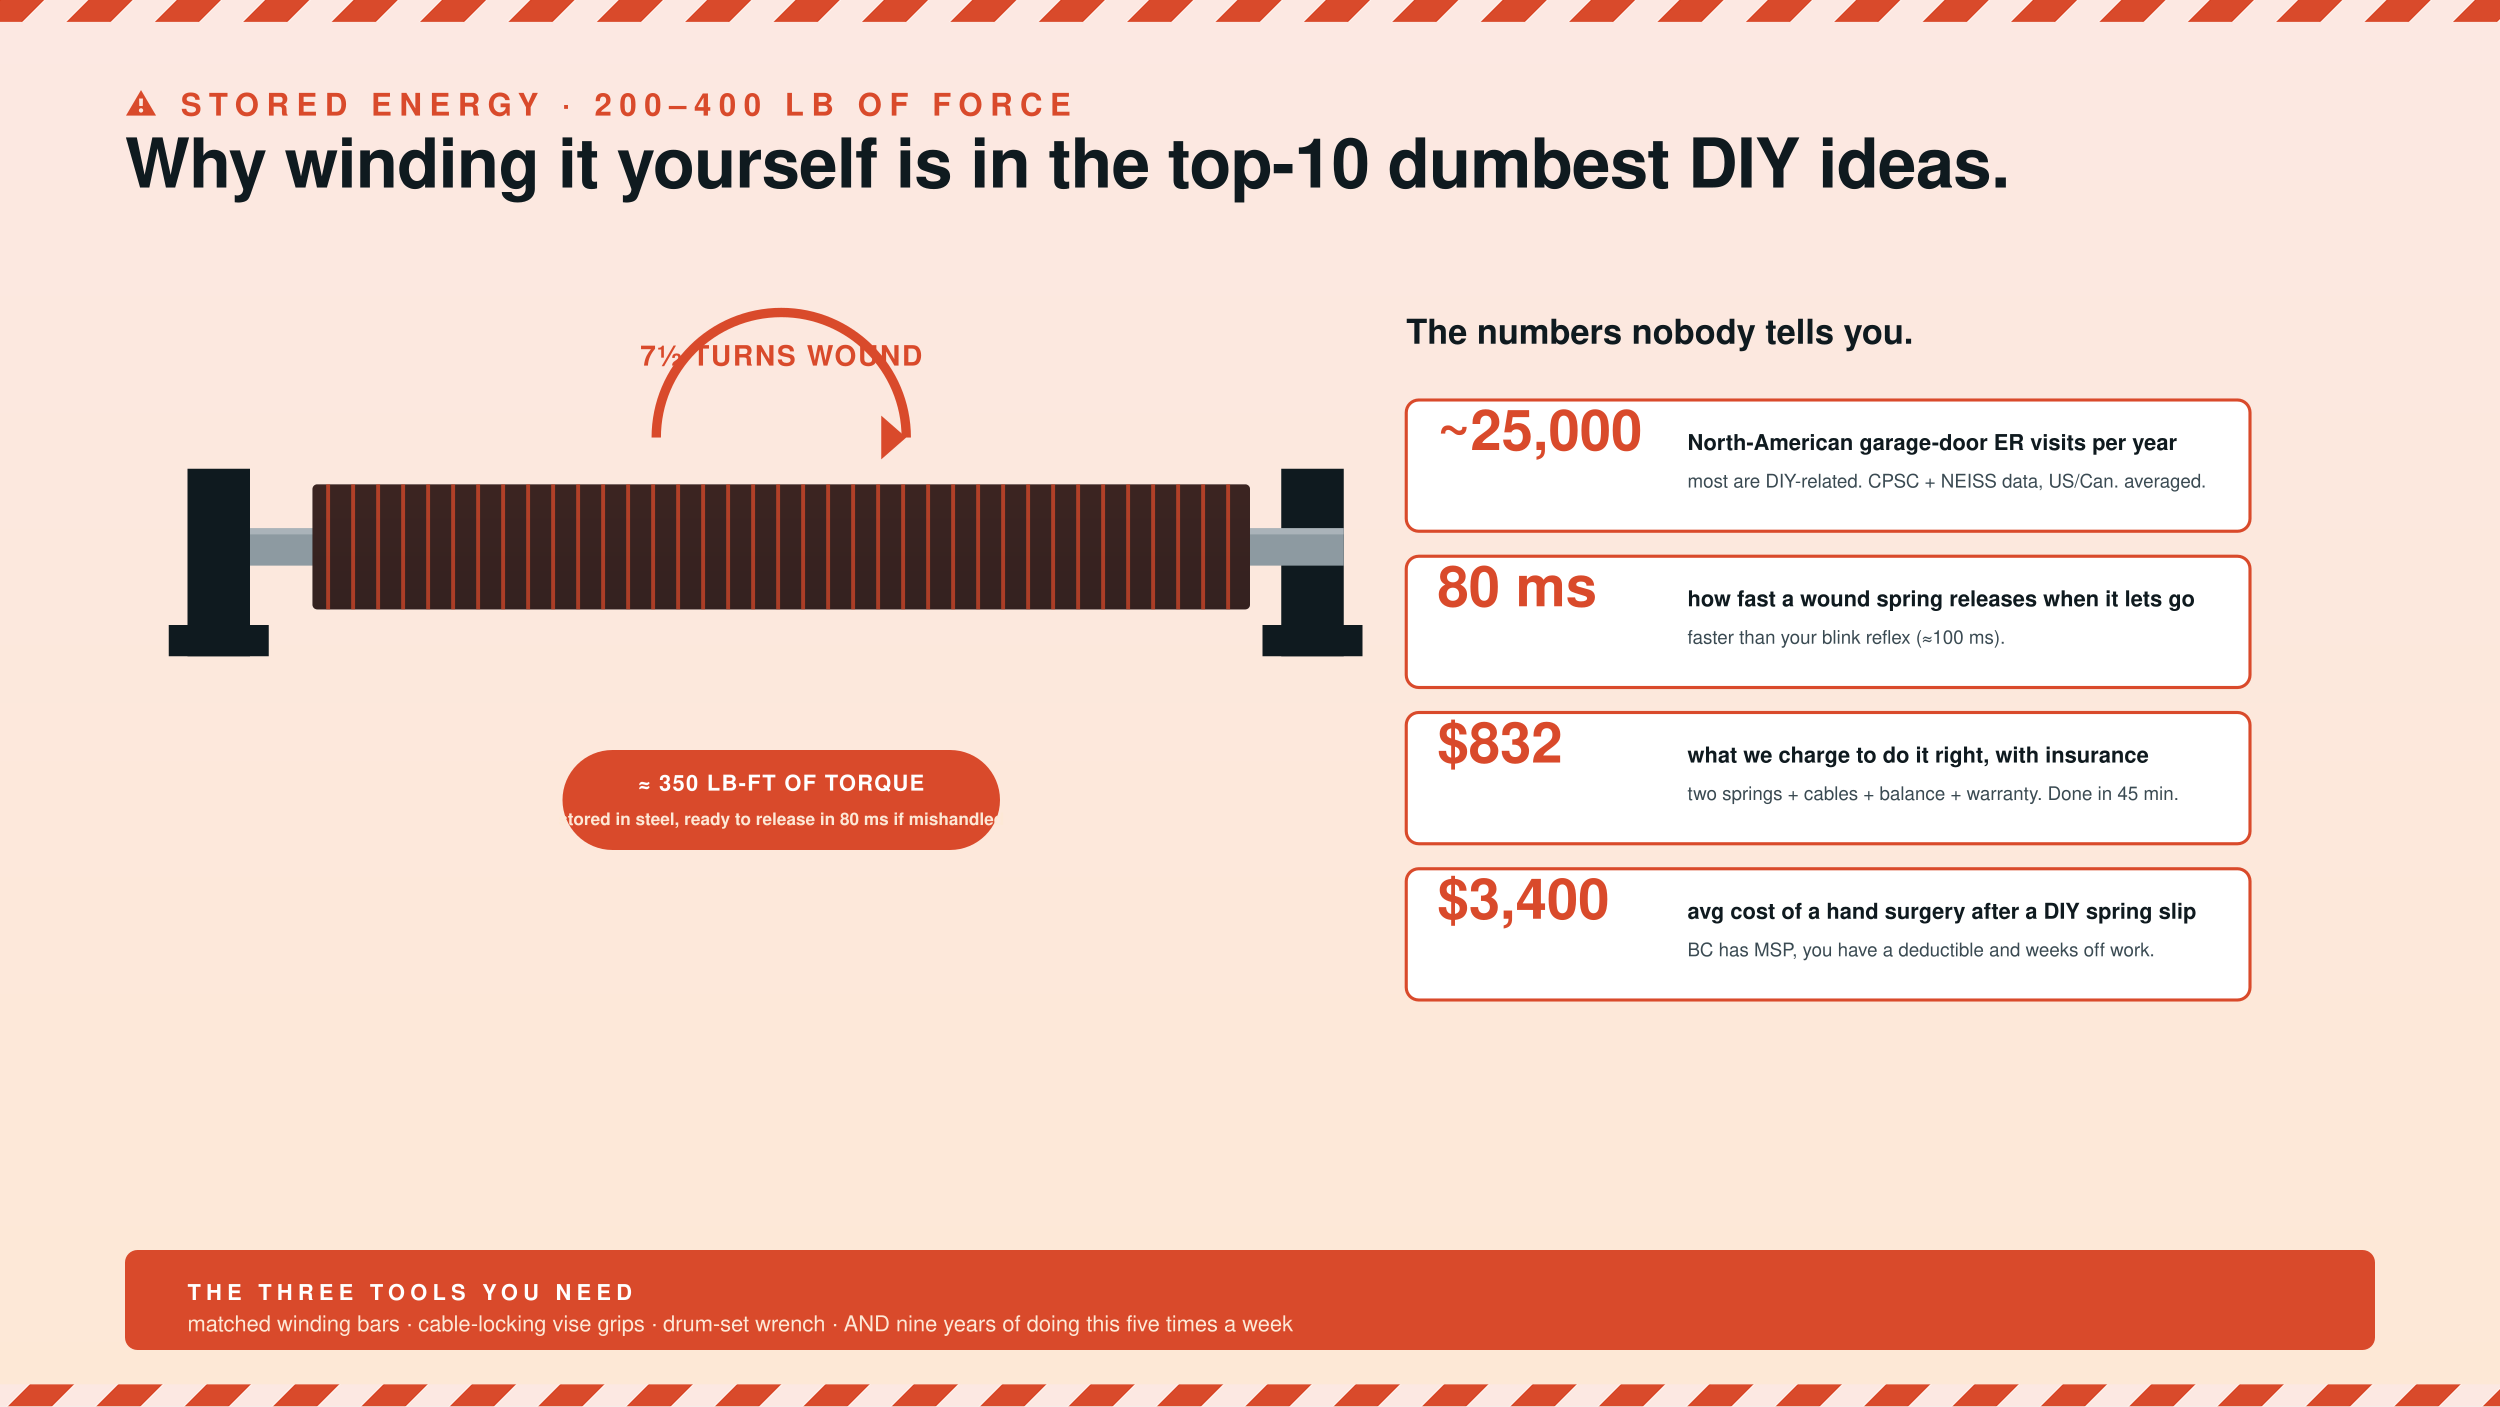
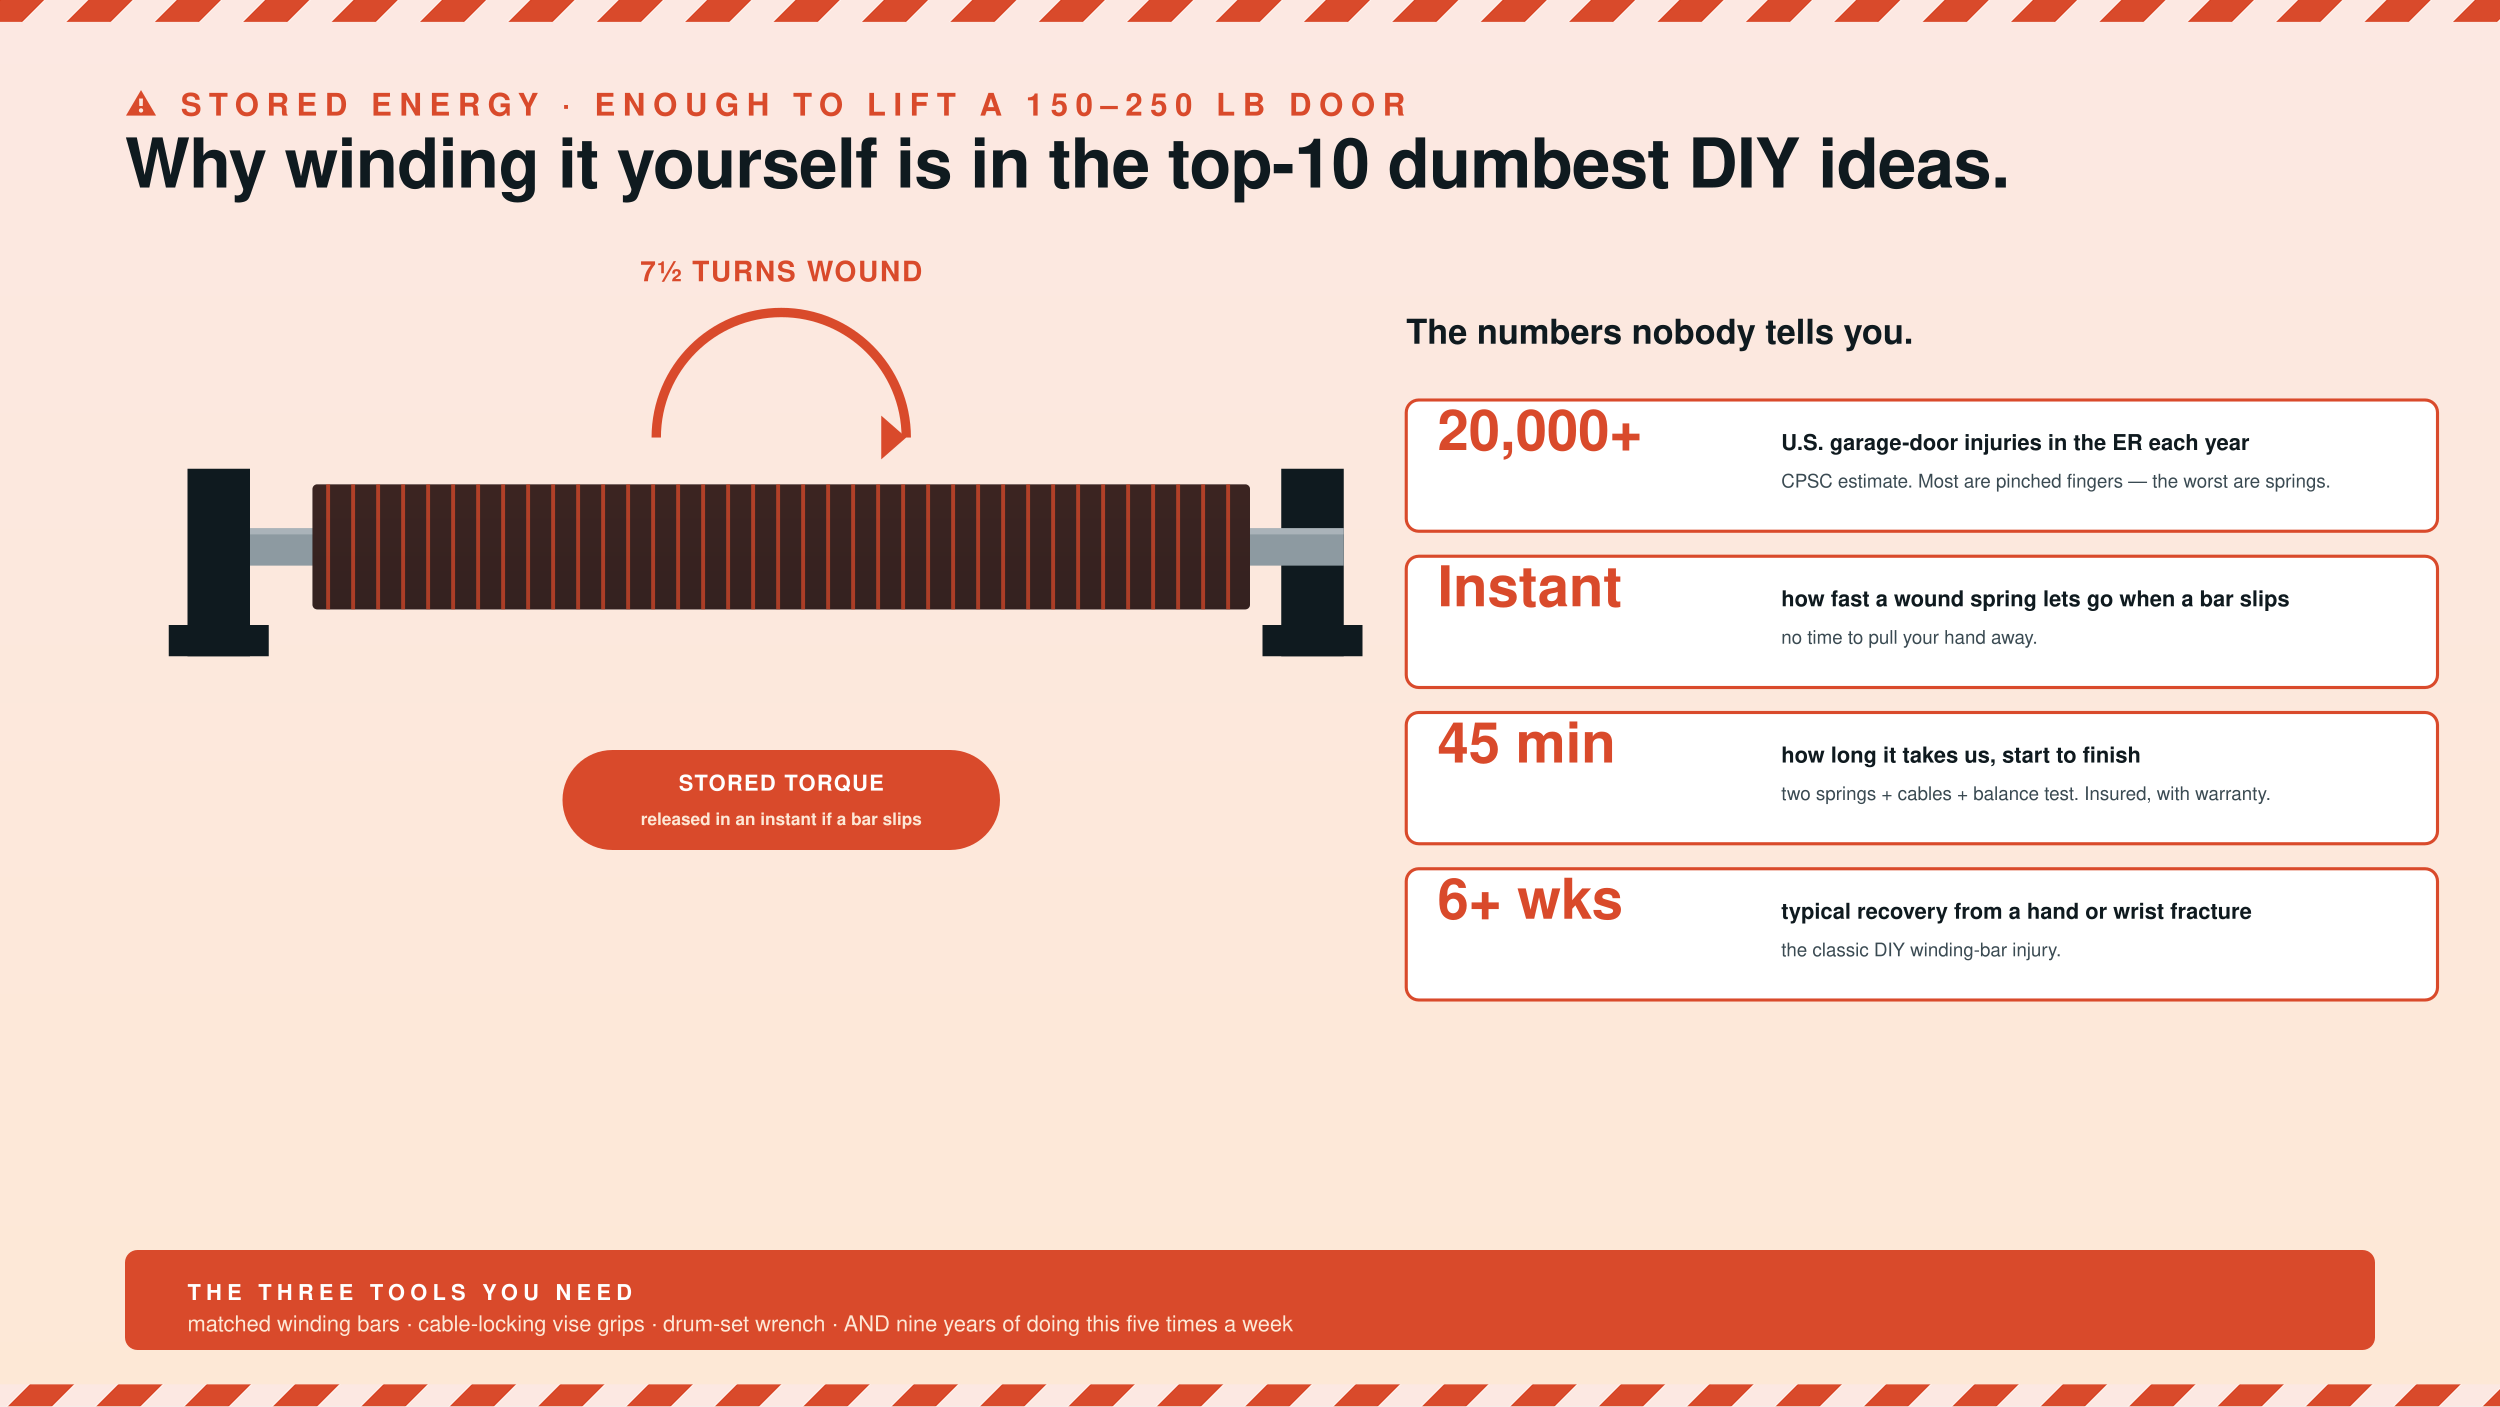
<svg xmlns="http://www.w3.org/2000/svg" viewBox="0 0 1600 900" role="img" aria-labelledby="title desc">
  <defs>
    <linearGradient id="dangerBg" x1="0" y1="0" x2="0" y2="1">
      <stop offset="0" stop-color="#fce8e2" />
      <stop offset="1" stop-color="#fde8d6" />
    </linearGradient>
    <linearGradient id="energyGrad" x1="0" y1="0" x2="0" y2="1">
      <stop offset="0" stop-color="#d94a2b" />
      <stop offset="1" stop-color="#b73d22" />
    </linearGradient>
  </defs>
  <rect width="1600" height="900" fill="url(#dangerBg)" />
  <g transform="translate(0, 0)">
    <pattern id="stripe" patternUnits="userSpaceOnUse" width="40" height="40" patternTransform="rotate(45)">
      <rect width="40" height="40" fill="#fce8e2" />
      <rect width="20" height="40" fill="#d94a2b" />
    </pattern>
    <rect width="1600" height="14" fill="url(#stripe)" />
    <rect y="886" width="1600" height="14" fill="url(#stripe)" />
  </g>
-   <text x="80" y="74" fill="#d94a2b" font-family="ui-sans-serif, system-ui, -apple-system, Segoe UI, Helvetica, Arial, sans-serif" font-size="20" font-weight="800" letter-spacing=".24em">⚠ STORED ENERGY · 200–400 LB OF FORCE</text>
+   <text x="80" y="74" fill="#d94a2b" font-family="ui-sans-serif, system-ui, -apple-system, Segoe UI, Helvetica, Arial, sans-serif" font-size="20" font-weight="800" letter-spacing=".24em">⚠ STORED ENERGY · ENOUGH TO LIFT A 150–250 LB DOOR</text>
  <text x="80" y="120" fill="#0f1a1f" font-family="ui-sans-serif, system-ui, -apple-system, Segoe UI, Helvetica, Arial, sans-serif" font-size="44" font-weight="800" letter-spacing="-.01em">Why winding it yourself is in the top-10 dumbest DIY ideas.</text>
  <g transform="translate(120, 220)">
    <rect x="0" y="80" width="40" height="120" fill="#0f1a1f" />
    <rect x="-12" y="180" width="64" height="20" fill="#0f1a1f" />
    <rect x="700" y="80" width="40" height="120" fill="#0f1a1f" />
    <rect x="688" y="180" width="64" height="20" fill="#0f1a1f" />
    <rect x="40" y="118" width="700" height="24" fill="#8d9aa1" />
    <rect x="40" y="118" width="700" height="4" fill="#fff" opacity=".25" />
    <rect x="80" y="90" width="600" height="80" fill="#0f1a1f" rx="3" />
    <g stroke="#d94a2b" stroke-width="2.5" opacity=".75">
      <line x1="90" y1="90" x2="90" y2="170" />
      <line x1="106" y1="90" x2="106" y2="170" />
      <line x1="122" y1="90" x2="122" y2="170" />
      <line x1="138" y1="90" x2="138" y2="170" />
      <line x1="154" y1="90" x2="154" y2="170" />
      <line x1="170" y1="90" x2="170" y2="170" />
      <line x1="186" y1="90" x2="186" y2="170" />
      <line x1="202" y1="90" x2="202" y2="170" />
      <line x1="218" y1="90" x2="218" y2="170" />
      <line x1="234" y1="90" x2="234" y2="170" />
      <line x1="250" y1="90" x2="250" y2="170" />
      <line x1="266" y1="90" x2="266" y2="170" />
      <line x1="282" y1="90" x2="282" y2="170" />
      <line x1="298" y1="90" x2="298" y2="170" />
      <line x1="314" y1="90" x2="314" y2="170" />
      <line x1="330" y1="90" x2="330" y2="170" />
      <line x1="346" y1="90" x2="346" y2="170" />
      <line x1="362" y1="90" x2="362" y2="170" />
      <line x1="378" y1="90" x2="378" y2="170" />
      <line x1="394" y1="90" x2="394" y2="170" />
      <line x1="410" y1="90" x2="410" y2="170" />
      <line x1="426" y1="90" x2="426" y2="170" />
      <line x1="442" y1="90" x2="442" y2="170" />
      <line x1="458" y1="90" x2="458" y2="170" />
      <line x1="474" y1="90" x2="474" y2="170" />
      <line x1="490" y1="90" x2="490" y2="170" />
      <line x1="506" y1="90" x2="506" y2="170" />
      <line x1="522" y1="90" x2="522" y2="170" />
      <line x1="538" y1="90" x2="538" y2="170" />
      <line x1="554" y1="90" x2="554" y2="170" />
      <line x1="570" y1="90" x2="570" y2="170" />
      <line x1="586" y1="90" x2="586" y2="170" />
      <line x1="602" y1="90" x2="602" y2="170" />
      <line x1="618" y1="90" x2="618" y2="170" />
      <line x1="634" y1="90" x2="634" y2="170" />
      <line x1="650" y1="90" x2="650" y2="170" />
      <line x1="666" y1="90" x2="666" y2="170" />
    </g>
    <rect x="80" y="90" width="600" height="80" fill="url(#energyGrad)" opacity=".22" rx="3" />
    <g transform="translate(380, 60)">
      <path d="M -80 0 A 80 80 0 1 1 80 0" stroke="#d94a2b" stroke-width="6" fill="none" />
      <polygon points="80,0 64,-14 64,14" fill="#d94a2b" />
-       <text x="0" y="-46" text-anchor="middle" fill="#d94a2b" font-family="ui-sans-serif, system-ui, -apple-system, Segoe UI, Helvetica, Arial, sans-serif" font-size="18" font-weight="800" letter-spacing=".06em">7½ TURNS WOUND</text>
+       <text x="0" y="-100" text-anchor="middle" fill="#d94a2b" font-family="ui-sans-serif, system-ui, -apple-system, Segoe UI, Helvetica, Arial, sans-serif" font-size="18" font-weight="800" letter-spacing=".06em">7½ TURNS WOUND</text>
    </g>
    <g transform="translate(380, 260)">
      <rect x="-140" y="0" width="280" height="64" rx="32" fill="#d94a2b" />
-       <text x="0" y="26" text-anchor="middle" fill="#fff" font-family="ui-sans-serif, system-ui, -apple-system, Segoe UI, Helvetica, Arial, sans-serif" font-size="14" font-weight="800" letter-spacing=".06em">≈ 350 LB-FT OF TORQUE</text>
-       <text x="0" y="48" text-anchor="middle" fill="#fde8d6" font-family="ui-sans-serif, system-ui, -apple-system, Segoe UI, Helvetica, Arial, sans-serif" font-size="11" font-weight="600">stored in steel, ready to release in 80 ms if mishandled</text>
+       <text x="0" y="26" text-anchor="middle" fill="#fff" font-family="ui-sans-serif, system-ui, -apple-system, Segoe UI, Helvetica, Arial, sans-serif" font-size="14" font-weight="800" letter-spacing=".06em">STORED TORQUE</text>
+       <text x="0" y="48" text-anchor="middle" fill="#fde8d6" font-family="ui-sans-serif, system-ui, -apple-system, Segoe UI, Helvetica, Arial, sans-serif" font-size="11" font-weight="600">released in an instant if a bar slips</text>
    </g>
  </g>
  <g transform="translate(900, 220)">
    <text x="0" y="0" fill="#0f1a1f" font-family="ui-sans-serif, system-ui, -apple-system, Segoe UI, Helvetica, Arial, sans-serif" font-size="22" font-weight="800">The numbers nobody tells you.</text>
    <g transform="translate(0, 36)">
-       <rect width="540" height="84" rx="8" fill="#fff" stroke="#d94a2b" stroke-width="2" />
-       <text x="20" y="32" fill="#d94a2b" font-family="ui-sans-serif, system-ui, -apple-system, Segoe UI, Helvetica, Arial, sans-serif" font-size="36" font-weight="800">~25,000</text>
-       <text x="180" y="32" fill="#0f1a1f" font-family="ui-sans-serif, system-ui, -apple-system, Segoe UI, Helvetica, Arial, sans-serif" font-size="14" font-weight="700">North-American garage-door ER visits per year</text>
-       <text x="180" y="56" fill="#3a4a52" font-family="ui-sans-serif, system-ui, -apple-system, Segoe UI, Helvetica, Arial, sans-serif" font-size="12">most are DIY-related. CPSC + NEISS data, US/Can. averaged.</text>
+       <rect width="660" height="84" rx="8" fill="#fff" stroke="#d94a2b" stroke-width="2" />
+       <text x="20" y="32" fill="#d94a2b" font-family="ui-sans-serif, system-ui, -apple-system, Segoe UI, Helvetica, Arial, sans-serif" font-size="36" font-weight="800">20,000+</text>
+       <text x="240" y="32" fill="#0f1a1f" font-family="ui-sans-serif, system-ui, -apple-system, Segoe UI, Helvetica, Arial, sans-serif" font-size="14" font-weight="700">U.S. garage-door injuries in the ER each year</text>
+       <text x="240" y="56" fill="#3a4a52" font-family="ui-sans-serif, system-ui, -apple-system, Segoe UI, Helvetica, Arial, sans-serif" font-size="12">CPSC estimate. Most are pinched fingers — the worst are springs.</text>
    </g>
    <g transform="translate(0, 136)">
-       <rect width="540" height="84" rx="8" fill="#fff" stroke="#d94a2b" stroke-width="2" />
-       <text x="20" y="32" fill="#d94a2b" font-family="ui-sans-serif, system-ui, -apple-system, Segoe UI, Helvetica, Arial, sans-serif" font-size="36" font-weight="800">80 ms</text>
-       <text x="180" y="32" fill="#0f1a1f" font-family="ui-sans-serif, system-ui, -apple-system, Segoe UI, Helvetica, Arial, sans-serif" font-size="14" font-weight="700">how fast a wound spring releases when it lets go</text>
-       <text x="180" y="56" fill="#3a4a52" font-family="ui-sans-serif, system-ui, -apple-system, Segoe UI, Helvetica, Arial, sans-serif" font-size="12">faster than your blink reflex (≈100 ms).</text>
+       <rect width="660" height="84" rx="8" fill="#fff" stroke="#d94a2b" stroke-width="2" />
+       <text x="20" y="32" fill="#d94a2b" font-family="ui-sans-serif, system-ui, -apple-system, Segoe UI, Helvetica, Arial, sans-serif" font-size="36" font-weight="800">Instant</text>
+       <text x="240" y="32" fill="#0f1a1f" font-family="ui-sans-serif, system-ui, -apple-system, Segoe UI, Helvetica, Arial, sans-serif" font-size="14" font-weight="700">how fast a wound spring lets go when a bar slips</text>
+       <text x="240" y="56" fill="#3a4a52" font-family="ui-sans-serif, system-ui, -apple-system, Segoe UI, Helvetica, Arial, sans-serif" font-size="12">no time to pull your hand away.</text>
    </g>
    <g transform="translate(0, 236)">
-       <rect width="540" height="84" rx="8" fill="#fff" stroke="#d94a2b" stroke-width="2" />
-       <text x="20" y="32" fill="#d94a2b" font-family="ui-sans-serif, system-ui, -apple-system, Segoe UI, Helvetica, Arial, sans-serif" font-size="36" font-weight="800">$832</text>
-       <text x="180" y="32" fill="#0f1a1f" font-family="ui-sans-serif, system-ui, -apple-system, Segoe UI, Helvetica, Arial, sans-serif" font-size="14" font-weight="700">what we charge to do it right, with insurance</text>
-       <text x="180" y="56" fill="#3a4a52" font-family="ui-sans-serif, system-ui, -apple-system, Segoe UI, Helvetica, Arial, sans-serif" font-size="12">two springs + cables + balance + warranty. Done in 45 min.</text>
+       <rect width="660" height="84" rx="8" fill="#fff" stroke="#d94a2b" stroke-width="2" />
+       <text x="20" y="32" fill="#d94a2b" font-family="ui-sans-serif, system-ui, -apple-system, Segoe UI, Helvetica, Arial, sans-serif" font-size="36" font-weight="800">45 min</text>
+       <text x="240" y="32" fill="#0f1a1f" font-family="ui-sans-serif, system-ui, -apple-system, Segoe UI, Helvetica, Arial, sans-serif" font-size="14" font-weight="700">how long it takes us, start to finish</text>
+       <text x="240" y="56" fill="#3a4a52" font-family="ui-sans-serif, system-ui, -apple-system, Segoe UI, Helvetica, Arial, sans-serif" font-size="12">two springs + cables + balance test. Insured, with warranty.</text>
    </g>
    <g transform="translate(0, 336)">
-       <rect width="540" height="84" rx="8" fill="#fff" stroke="#d94a2b" stroke-width="2" />
-       <text x="20" y="32" fill="#d94a2b" font-family="ui-sans-serif, system-ui, -apple-system, Segoe UI, Helvetica, Arial, sans-serif" font-size="36" font-weight="800">$3,400</text>
-       <text x="180" y="32" fill="#0f1a1f" font-family="ui-sans-serif, system-ui, -apple-system, Segoe UI, Helvetica, Arial, sans-serif" font-size="14" font-weight="700">avg cost of a hand surgery after a DIY spring slip</text>
-       <text x="180" y="56" fill="#3a4a52" font-family="ui-sans-serif, system-ui, -apple-system, Segoe UI, Helvetica, Arial, sans-serif" font-size="12">BC has MSP, you have a deductible and weeks off work.</text>
+       <rect width="660" height="84" rx="8" fill="#fff" stroke="#d94a2b" stroke-width="2" />
+       <text x="20" y="32" fill="#d94a2b" font-family="ui-sans-serif, system-ui, -apple-system, Segoe UI, Helvetica, Arial, sans-serif" font-size="36" font-weight="800">6+ wks</text>
+       <text x="240" y="32" fill="#0f1a1f" font-family="ui-sans-serif, system-ui, -apple-system, Segoe UI, Helvetica, Arial, sans-serif" font-size="14" font-weight="700">typical recovery from a hand or wrist fracture</text>
+       <text x="240" y="56" fill="#3a4a52" font-family="ui-sans-serif, system-ui, -apple-system, Segoe UI, Helvetica, Arial, sans-serif" font-size="12">the classic DIY winding-bar injury.</text>
    </g>
  </g>
  <g transform="translate(80, 800)">
    <rect width="1440" height="64" rx="8" fill="#d94a2b" />
    <text x="40" y="32" fill="#fff" font-family="ui-sans-serif, system-ui, -apple-system, Segoe UI, Helvetica, Arial, sans-serif" font-size="14" font-weight="800" letter-spacing=".24em">THE THREE TOOLS YOU NEED</text>
    <text x="40" y="52" fill="#fde8d6" font-family="ui-sans-serif, system-ui, -apple-system, Segoe UI, Helvetica, Arial, sans-serif" font-size="14">matched winding bars · cable-locking vise grips · drum-set wrench · AND nine years of doing this five times a week</text>
  </g>
</svg>
